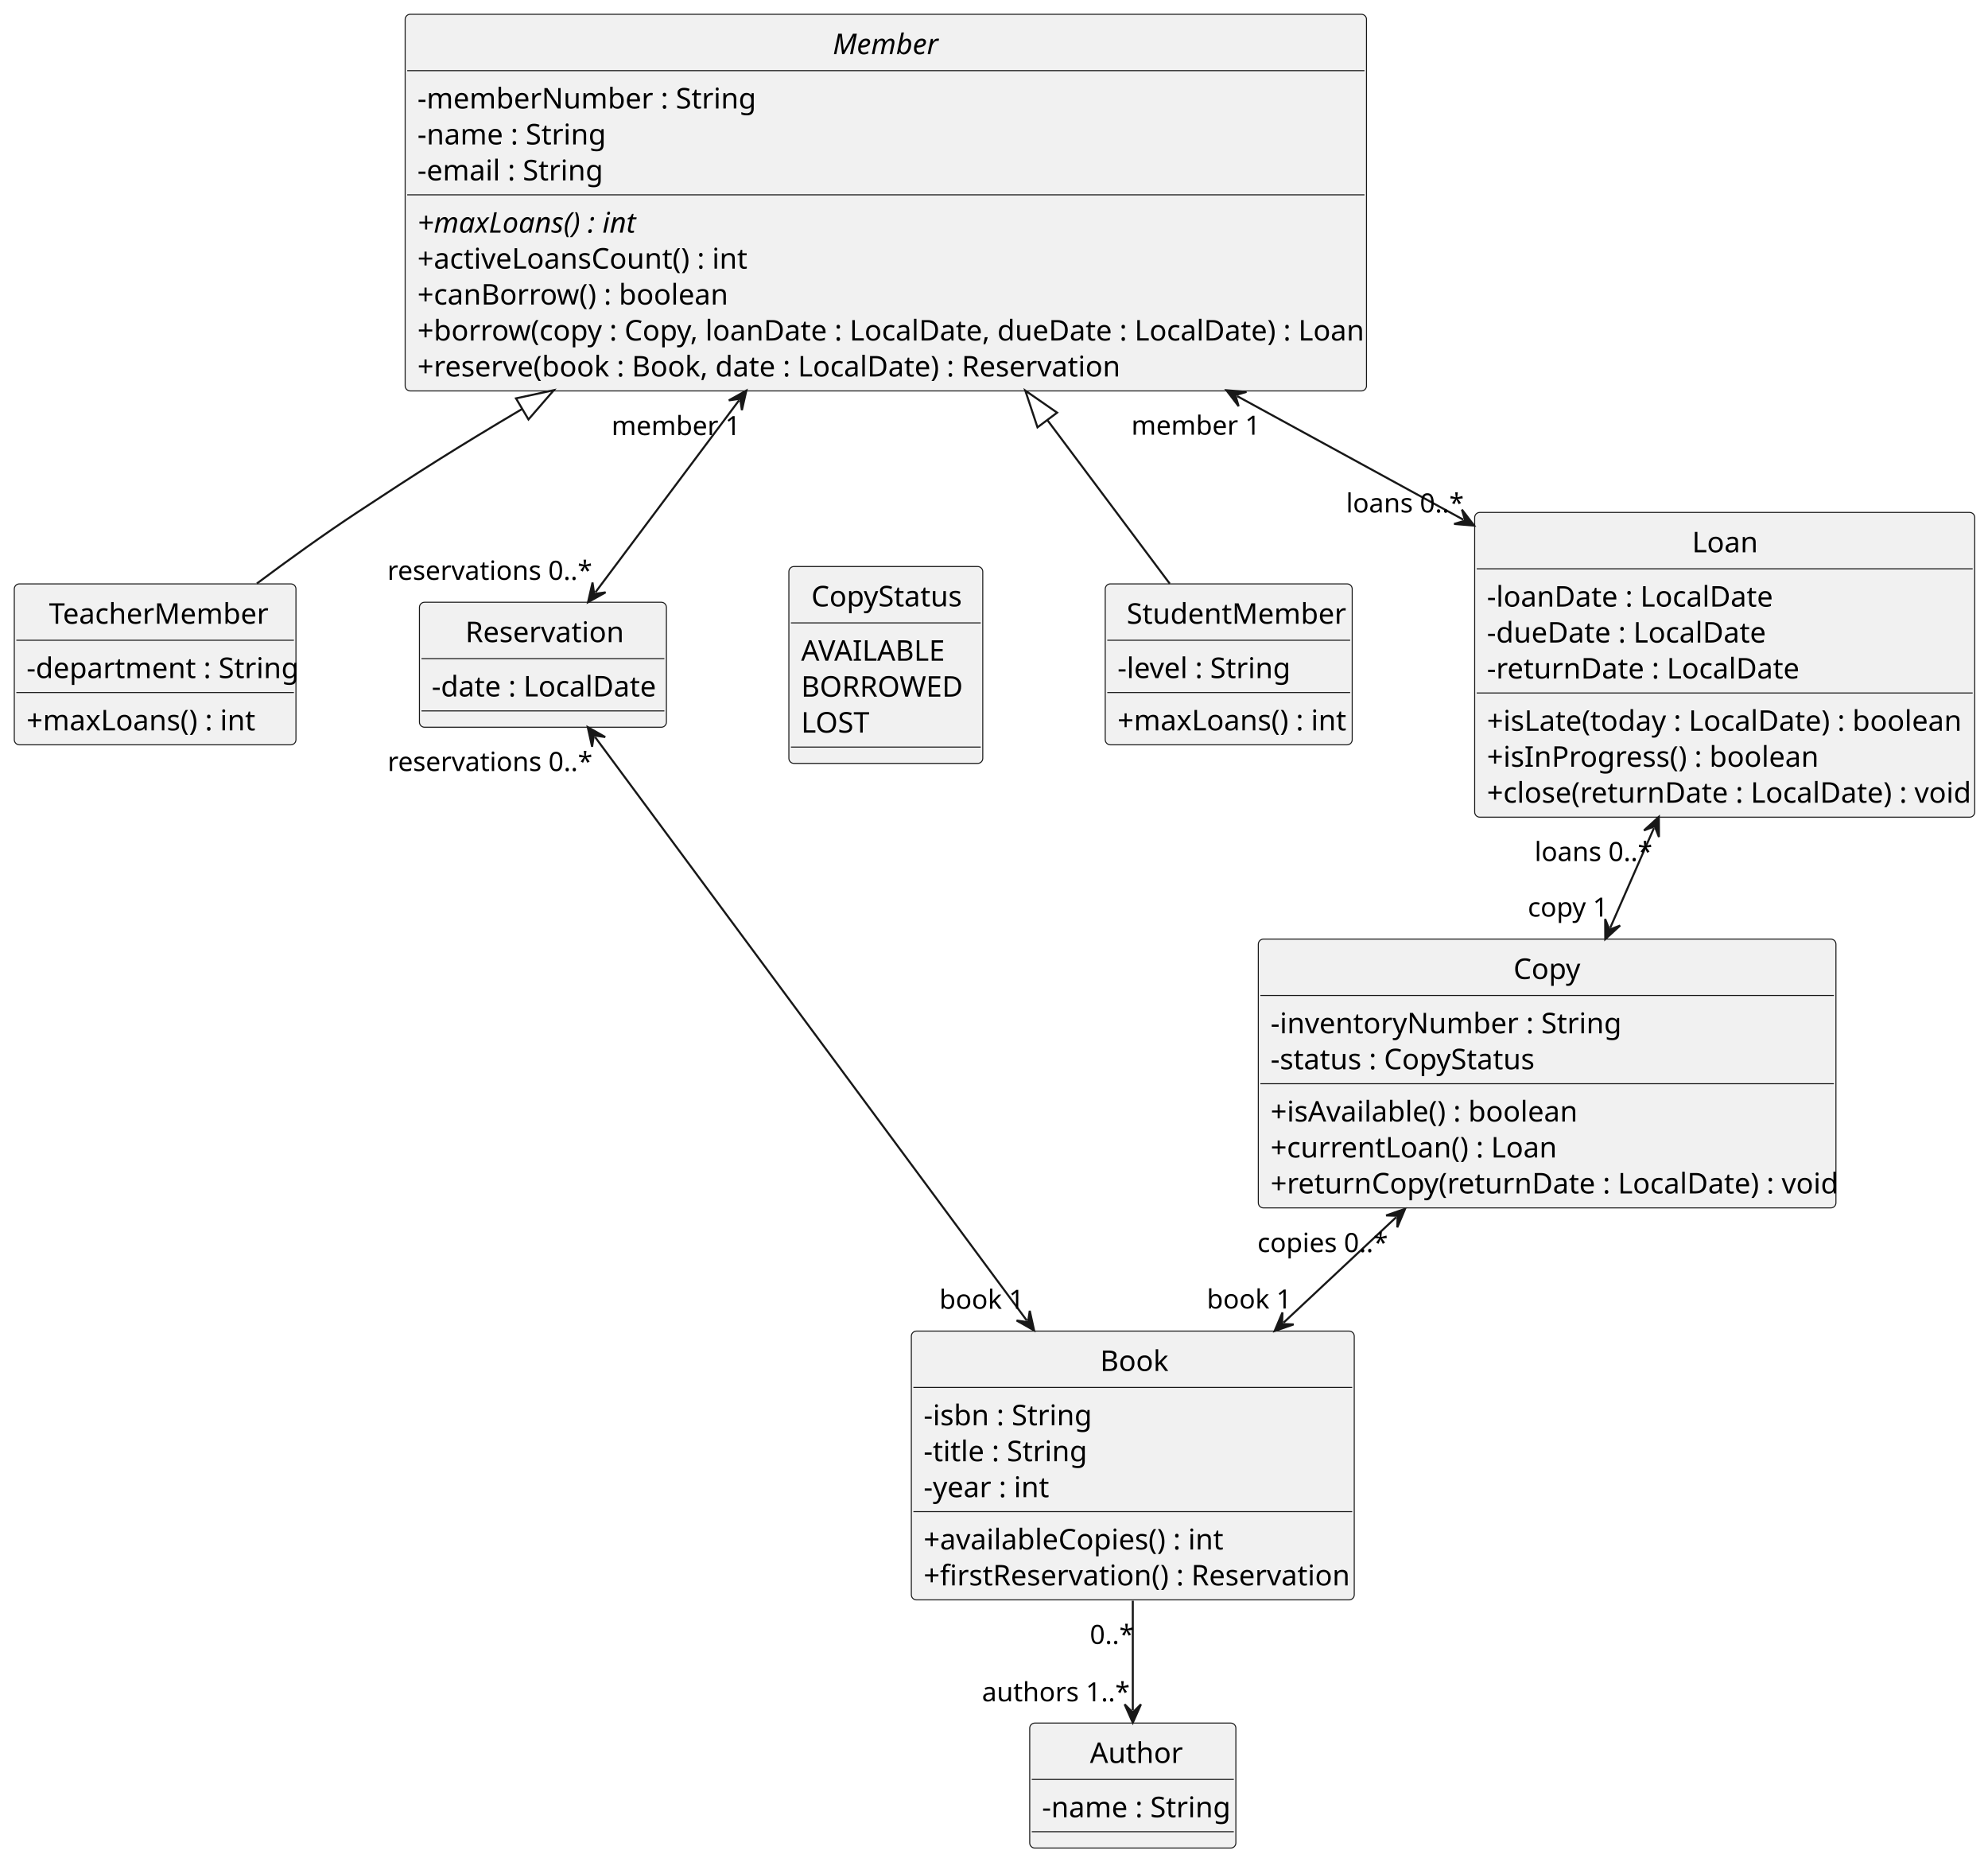
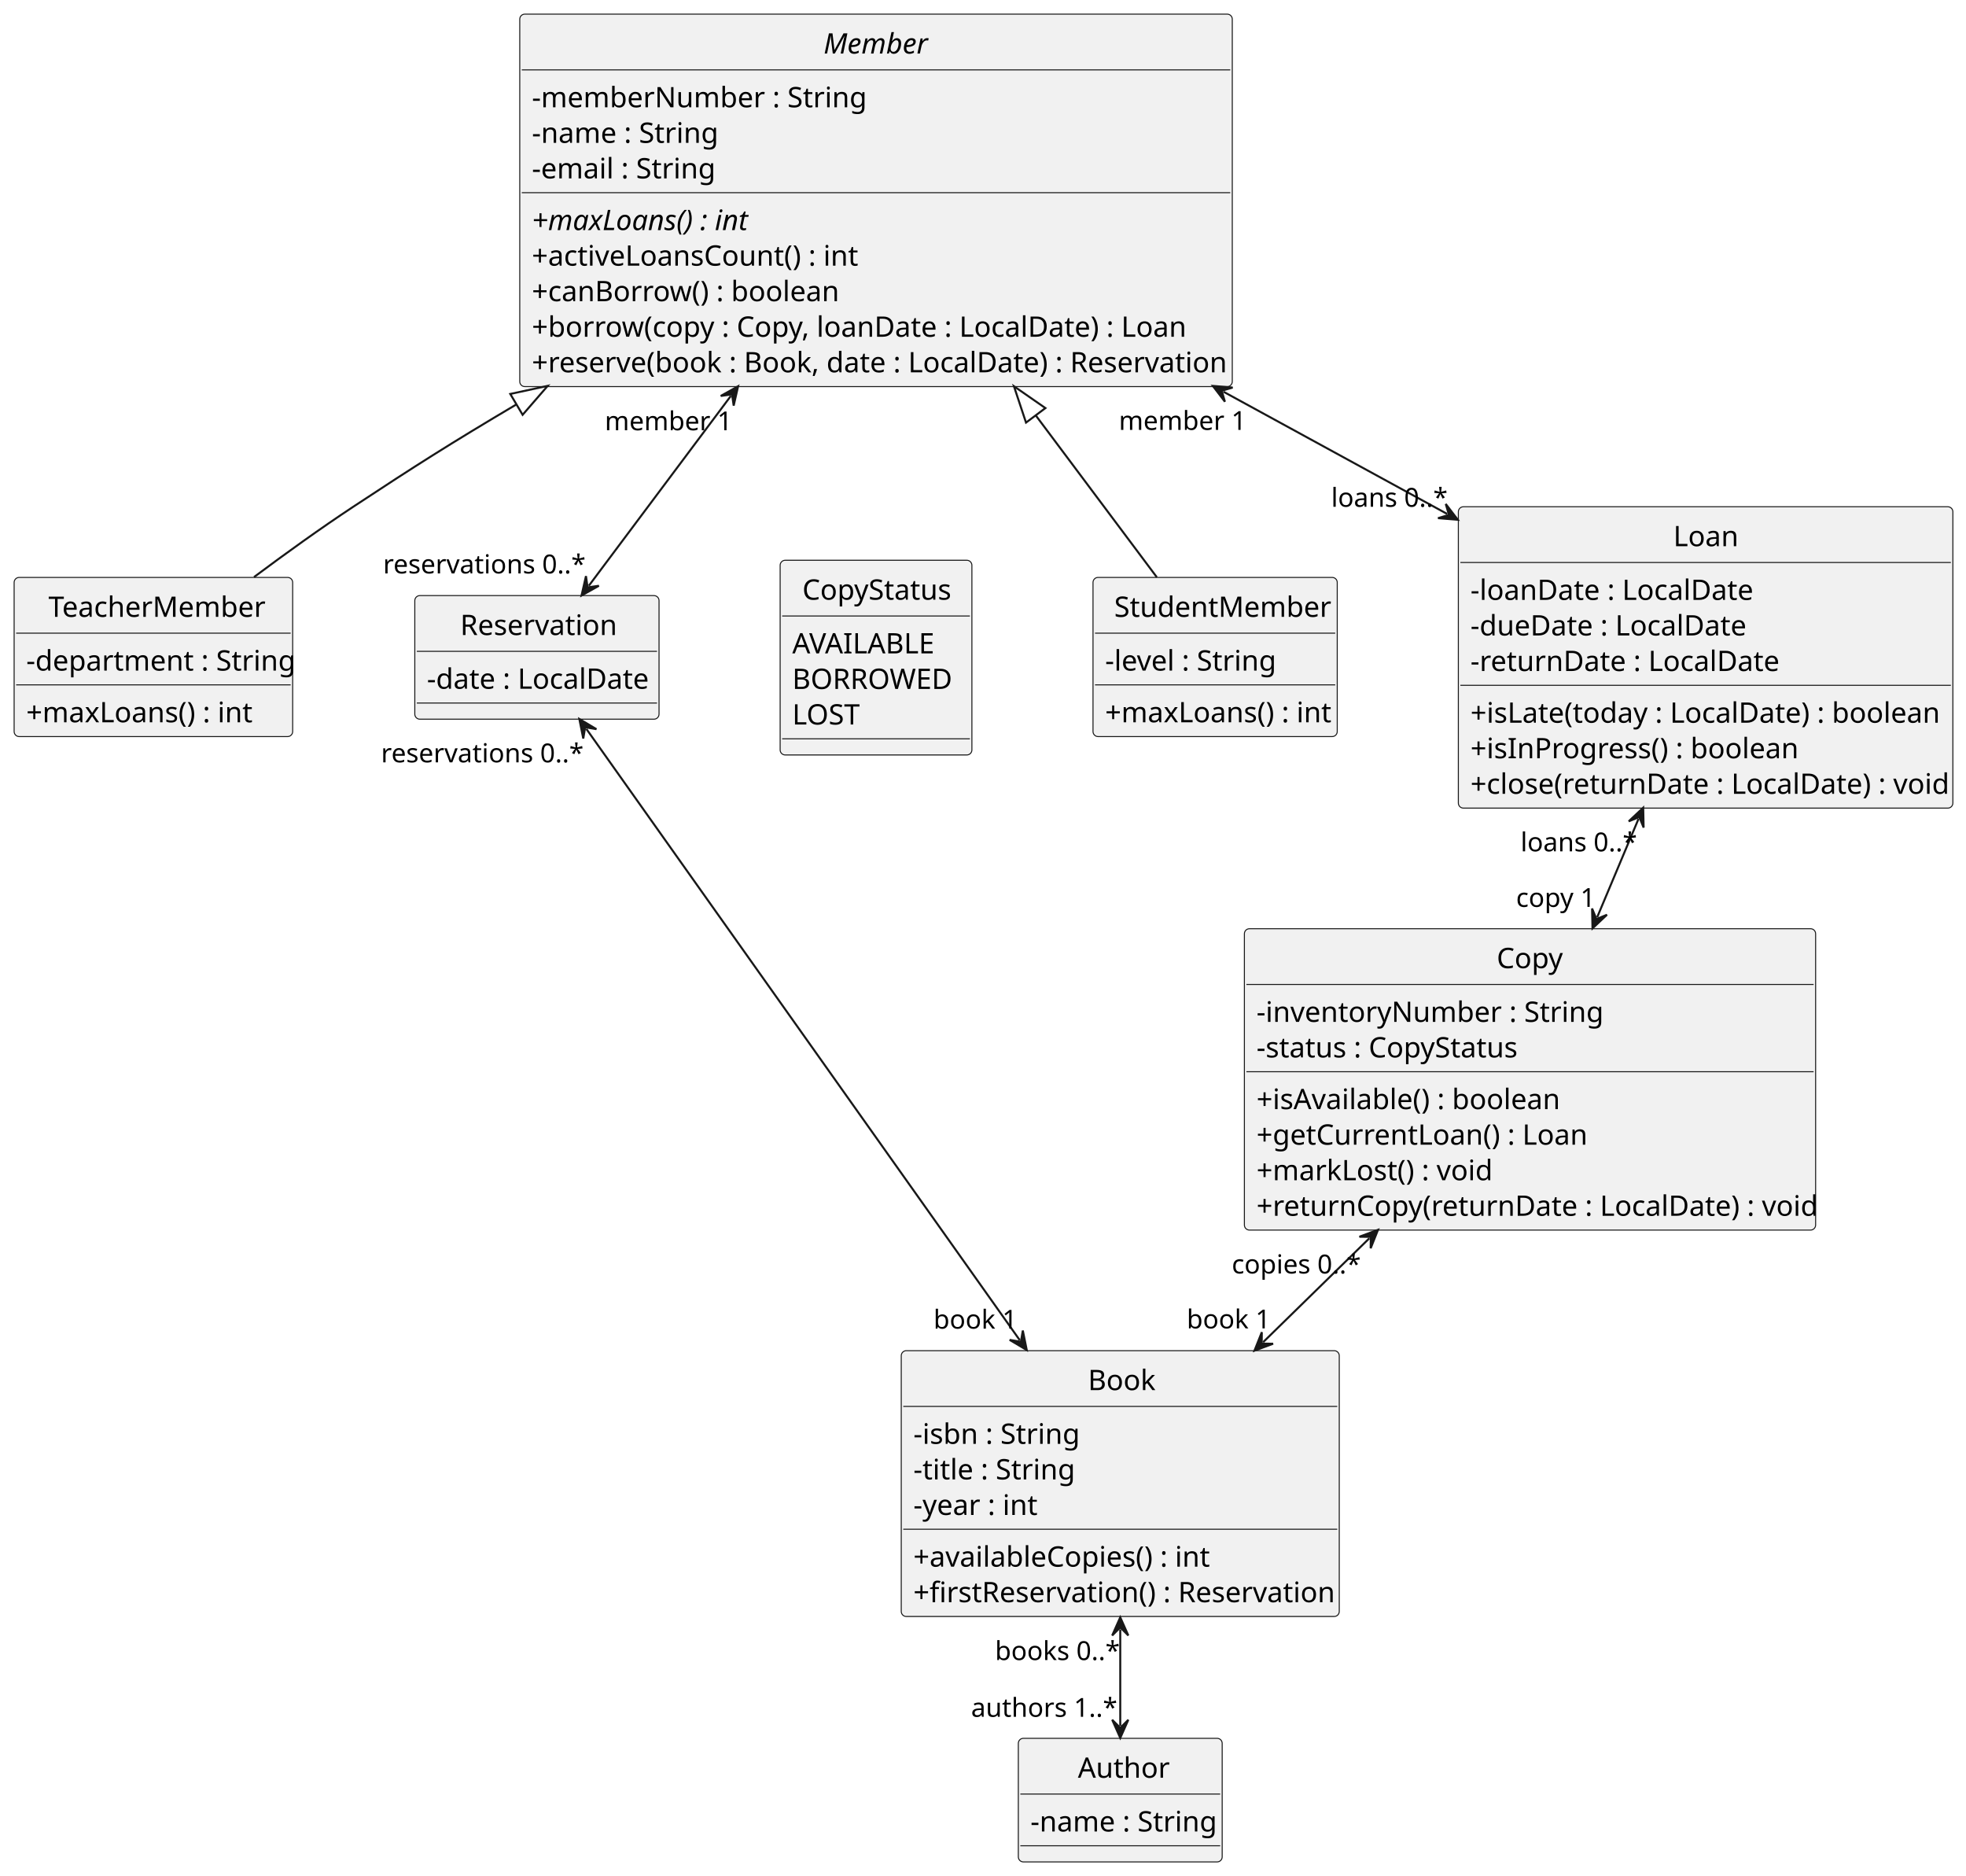
- <svg xmlns="http://www.w3.org/2000/svg" contentStyleType="text/css" height="912px" preserveAspectRatio="none" style="width:974px;height:912px;background:#FFFFFF;" version="1.1" viewBox="0 0 974 912" width="974px" zoomAndPan="magnify">
+ <svg xmlns="http://www.w3.org/2000/svg" contentStyleType="text/css" height="929px" preserveAspectRatio="none" style="width:974px;height:929px;background:#FFFFFF;" version="1.1" viewBox="0 0 974 929" width="974px" zoomAndPan="magnify">
  <defs />
  <g>
    <g id="elem_Member">
-       <rect codeLine="5" fill="#F1F1F1" height="184.484" id="Member" rx="2.5" ry="2.5" style="stroke:#181818;stroke-width:0.5;" width="471" x="198.5" y="7" />
+       <rect codeLine="5" fill="#F1F1F1" height="184.484" id="Member" rx="2.5" ry="2.5" style="stroke:#181818;stroke-width:0.5;" width="353" x="257.5" y="7" />
      <text fill="#000000" font-family="sans-serif" font-size="14" font-style="italic" lengthAdjust="spacing" textLength="52" x="408" y="26.533">Member</text>
-       <line style="stroke:#181818;stroke-width:0.5;" x1="199.5" x2="668.5" y1="34.609" y2="34.609" />
-       <text fill="#000000" font-family="sans-serif" font-size="14" lengthAdjust="spacing" textLength="154" x="204.5" y="53.143">-memberNumber : String</text>
-       <text fill="#000000" font-family="sans-serif" font-size="14" lengthAdjust="spacing" textLength="89" x="204.5" y="70.752">-name : String</text>
-       <text fill="#000000" font-family="sans-serif" font-size="14" lengthAdjust="spacing" textLength="87" x="204.5" y="88.361">-email : String</text>
-       <line style="stroke:#181818;stroke-width:0.5;" x1="199.5" x2="668.5" y1="95.438" y2="95.438" />
-       <text fill="#000000" font-family="sans-serif" font-size="14" font-style="italic" lengthAdjust="spacing" textLength="109" x="204.5" y="113.971">+maxLoans() : int</text>
-       <text fill="#000000" font-family="sans-serif" font-size="14" lengthAdjust="spacing" textLength="159" x="204.5" y="131.58">+activeLoansCount() : int</text>
-       <text fill="#000000" font-family="sans-serif" font-size="14" lengthAdjust="spacing" textLength="148" x="204.5" y="149.19">+canBorrow() : boolean</text>
-       <text fill="#000000" font-family="sans-serif" font-size="14" lengthAdjust="spacing" textLength="459" x="204.5" y="166.799">+borrow(copy : Copy, loanDate : LocalDate, dueDate : LocalDate) : Loan</text>
-       <text fill="#000000" font-family="sans-serif" font-size="14" lengthAdjust="spacing" textLength="341" x="204.5" y="184.408">+reserve(book : Book, date : LocalDate) : Reservation</text>
+       <line style="stroke:#181818;stroke-width:0.5;" x1="258.5" x2="609.5" y1="34.609" y2="34.609" />
+       <text fill="#000000" font-family="sans-serif" font-size="14" lengthAdjust="spacing" textLength="154" x="263.5" y="53.143">-memberNumber : String</text>
+       <text fill="#000000" font-family="sans-serif" font-size="14" lengthAdjust="spacing" textLength="89" x="263.5" y="70.752">-name : String</text>
+       <text fill="#000000" font-family="sans-serif" font-size="14" lengthAdjust="spacing" textLength="87" x="263.5" y="88.361">-email : String</text>
+       <line style="stroke:#181818;stroke-width:0.5;" x1="258.5" x2="609.5" y1="95.438" y2="95.438" />
+       <text fill="#000000" font-family="sans-serif" font-size="14" font-style="italic" lengthAdjust="spacing" textLength="109" x="263.5" y="113.971">+maxLoans() : int</text>
+       <text fill="#000000" font-family="sans-serif" font-size="14" lengthAdjust="spacing" textLength="159" x="263.5" y="131.58">+activeLoansCount() : int</text>
+       <text fill="#000000" font-family="sans-serif" font-size="14" lengthAdjust="spacing" textLength="148" x="263.5" y="149.19">+canBorrow() : boolean</text>
+       <text fill="#000000" font-family="sans-serif" font-size="14" lengthAdjust="spacing" textLength="321" x="263.5" y="166.799">+borrow(copy : Copy, loanDate : LocalDate) : Loan</text>
+       <text fill="#000000" font-family="sans-serif" font-size="14" lengthAdjust="spacing" textLength="341" x="263.5" y="184.408">+reserve(book : Book, date : LocalDate) : Reservation</text>
    </g>
    <g id="elem_StudentMember">
      <rect codeLine="16" fill="#F1F1F1" height="78.828" id="StudentMember" rx="2.5" ry="2.5" style="stroke:#181818;stroke-width:0.5;" width="121" x="541.5" y="286" />
      <text fill="#000000" font-family="sans-serif" font-size="14" lengthAdjust="spacing" textLength="100" x="552" y="305.533">StudentMember</text>
      <line style="stroke:#181818;stroke-width:0.5;" x1="542.5" x2="661.5" y1="313.609" y2="313.609" />
      <text fill="#000000" font-family="sans-serif" font-size="14" lengthAdjust="spacing" textLength="83" x="547.5" y="332.143">-level : String</text>
      <line style="stroke:#181818;stroke-width:0.5;" x1="542.5" x2="661.5" y1="339.219" y2="339.219" />
      <text fill="#000000" font-family="sans-serif" font-size="14" lengthAdjust="spacing" textLength="109" x="547.5" y="357.752">+maxLoans() : int</text>
    </g>
    <g id="elem_TeacherMember">
      <rect codeLine="21" fill="#F1F1F1" height="78.828" id="TeacherMember" rx="2.5" ry="2.5" style="stroke:#181818;stroke-width:0.5;" width="138" x="7" y="286" />
      <text fill="#000000" font-family="sans-serif" font-size="14" lengthAdjust="spacing" textLength="104" x="24" y="305.533">TeacherMember</text>
      <line style="stroke:#181818;stroke-width:0.5;" x1="8" x2="144" y1="313.609" y2="313.609" />
      <text fill="#000000" font-family="sans-serif" font-size="14" lengthAdjust="spacing" textLength="126" x="13" y="332.143">-department : String</text>
      <line style="stroke:#181818;stroke-width:0.5;" x1="8" x2="144" y1="339.219" y2="339.219" />
      <text fill="#000000" font-family="sans-serif" font-size="14" lengthAdjust="spacing" textLength="109" x="13" y="357.752">+maxLoans() : int</text>
    </g>
    <g id="elem_Loan">
      <rect codeLine="26" fill="#F1F1F1" height="149.266" id="Loan" rx="2.5" ry="2.5" style="stroke:#181818;stroke-width:0.5;" width="245" x="722.5" y="251" />
      <text fill="#000000" font-family="sans-serif" font-size="14" lengthAdjust="spacing" textLength="32" x="829" y="270.533">Loan</text>
      <line style="stroke:#181818;stroke-width:0.5;" x1="723.5" x2="966.5" y1="278.609" y2="278.609" />
      <text fill="#000000" font-family="sans-serif" font-size="14" lengthAdjust="spacing" textLength="138" x="728.5" y="297.143">-loanDate : LocalDate</text>
      <text fill="#000000" font-family="sans-serif" font-size="14" lengthAdjust="spacing" textLength="135" x="728.5" y="314.752">-dueDate : LocalDate</text>
      <text fill="#000000" font-family="sans-serif" font-size="14" lengthAdjust="spacing" textLength="149" x="728.5" y="332.361">-returnDate : LocalDate</text>
      <line style="stroke:#181818;stroke-width:0.5;" x1="723.5" x2="966.5" y1="339.438" y2="339.438" />
      <text fill="#000000" font-family="sans-serif" font-size="14" lengthAdjust="spacing" textLength="230" x="728.5" y="357.971">+isLate(today : LocalDate) : boolean</text>
      <text fill="#000000" font-family="sans-serif" font-size="14" lengthAdjust="spacing" textLength="159" x="728.5" y="375.58">+isInProgress() : boolean</text>
      <text fill="#000000" font-family="sans-serif" font-size="14" lengthAdjust="spacing" textLength="233" x="728.5" y="393.19">+close(returnDate : LocalDate) : void</text>
    </g>
    <g id="elem_Copy">
-       <rect codeLine="35" fill="#F1F1F1" height="131.656" id="Copy" rx="2.5" ry="2.5" style="stroke:#181818;stroke-width:0.5;" width="283" x="616.5" y="460" />
+       <rect codeLine="35" fill="#F1F1F1" height="149.266" id="Copy" rx="2.5" ry="2.5" style="stroke:#181818;stroke-width:0.5;" width="283" x="616.5" y="460" />
      <text fill="#000000" font-family="sans-serif" font-size="14" lengthAdjust="spacing" textLength="33" x="741.5" y="479.533">Copy</text>
      <line style="stroke:#181818;stroke-width:0.5;" x1="617.5" x2="898.5" y1="487.609" y2="487.609" />
      <text fill="#000000" font-family="sans-serif" font-size="14" lengthAdjust="spacing" textLength="161" x="622.5" y="506.143">-inventoryNumber : String</text>
      <text fill="#000000" font-family="sans-serif" font-size="14" lengthAdjust="spacing" textLength="128" x="622.5" y="523.752">-status : CopyStatus</text>
      <line style="stroke:#181818;stroke-width:0.5;" x1="617.5" x2="898.5" y1="530.828" y2="530.828" />
      <text fill="#000000" font-family="sans-serif" font-size="14" lengthAdjust="spacing" textLength="148" x="622.5" y="549.361">+isAvailable() : boolean</text>
-       <text fill="#000000" font-family="sans-serif" font-size="14" lengthAdjust="spacing" textLength="139" x="622.5" y="566.971">+currentLoan() : Loan</text>
-       <text fill="#000000" font-family="sans-serif" font-size="14" lengthAdjust="spacing" textLength="271" x="622.5" y="584.58">+returnCopy(returnDate : LocalDate) : void</text>
+       <text fill="#000000" font-family="sans-serif" font-size="14" lengthAdjust="spacing" textLength="162" x="622.5" y="566.971">+getCurrentLoan() : Loan</text>
+       <text fill="#000000" font-family="sans-serif" font-size="14" lengthAdjust="spacing" textLength="114" x="622.5" y="584.58">+markLost() : void</text>
+       <text fill="#000000" font-family="sans-serif" font-size="14" lengthAdjust="spacing" textLength="271" x="622.5" y="602.189">+returnCopy(returnDate : LocalDate) : void</text>
    </g>
    <g id="elem_Reservation">
-       <rect codeLine="43" fill="#F1F1F1" height="61.219" id="Reservation" rx="2.5" ry="2.5" style="stroke:#181818;stroke-width:0.5;" width="121" x="205.5" y="295" />
+       <rect codeLine="44" fill="#F1F1F1" height="61.219" id="Reservation" rx="2.5" ry="2.5" style="stroke:#181818;stroke-width:0.5;" width="121" x="205.5" y="295" />
      <text fill="#000000" font-family="sans-serif" font-size="14" lengthAdjust="spacing" textLength="76" x="228" y="314.533">Reservation</text>
      <line style="stroke:#181818;stroke-width:0.5;" x1="206.5" x2="325.5" y1="322.609" y2="322.609" />
      <text fill="#000000" font-family="sans-serif" font-size="14" lengthAdjust="spacing" textLength="109" x="211.5" y="341.143">-date : LocalDate</text>
      <line style="stroke:#181818;stroke-width:0.5;" x1="206.5" x2="325.5" y1="348.219" y2="348.219" />
    </g>
    <g id="elem_Book">
-       <rect codeLine="47" fill="#F1F1F1" height="131.656" id="Book" rx="2.5" ry="2.5" style="stroke:#181818;stroke-width:0.5;" width="217" x="446.5" y="652" />
-       <text fill="#000000" font-family="sans-serif" font-size="14" lengthAdjust="spacing" textLength="32" x="539" y="671.533">Book</text>
-       <line style="stroke:#181818;stroke-width:0.5;" x1="447.5" x2="662.5" y1="679.609" y2="679.609" />
-       <text fill="#000000" font-family="sans-serif" font-size="14" lengthAdjust="spacing" textLength="80" x="452.5" y="698.143">-isbn : String</text>
-       <text fill="#000000" font-family="sans-serif" font-size="14" lengthAdjust="spacing" textLength="76" x="452.5" y="715.752">-title : String</text>
-       <text fill="#000000" font-family="sans-serif" font-size="14" lengthAdjust="spacing" textLength="60" x="452.5" y="733.361">-year : int</text>
-       <line style="stroke:#181818;stroke-width:0.5;" x1="447.5" x2="662.5" y1="740.438" y2="740.438" />
-       <text fill="#000000" font-family="sans-serif" font-size="14" lengthAdjust="spacing" textLength="145" x="452.5" y="758.971">+availableCopies() : int</text>
-       <text fill="#000000" font-family="sans-serif" font-size="14" lengthAdjust="spacing" textLength="205" x="452.5" y="776.58">+firstReservation() : Reservation</text>
+       <rect codeLine="48" fill="#F1F1F1" height="131.656" id="Book" rx="2.5" ry="2.5" style="stroke:#181818;stroke-width:0.5;" width="217" x="446.5" y="669" />
+       <text fill="#000000" font-family="sans-serif" font-size="14" lengthAdjust="spacing" textLength="32" x="539" y="688.533">Book</text>
+       <line style="stroke:#181818;stroke-width:0.5;" x1="447.5" x2="662.5" y1="696.609" y2="696.609" />
+       <text fill="#000000" font-family="sans-serif" font-size="14" lengthAdjust="spacing" textLength="80" x="452.5" y="715.143">-isbn : String</text>
+       <text fill="#000000" font-family="sans-serif" font-size="14" lengthAdjust="spacing" textLength="76" x="452.5" y="732.752">-title : String</text>
+       <text fill="#000000" font-family="sans-serif" font-size="14" lengthAdjust="spacing" textLength="60" x="452.5" y="750.361">-year : int</text>
+       <line style="stroke:#181818;stroke-width:0.5;" x1="447.5" x2="662.5" y1="757.438" y2="757.438" />
+       <text fill="#000000" font-family="sans-serif" font-size="14" lengthAdjust="spacing" textLength="145" x="452.5" y="775.971">+availableCopies() : int</text>
+       <text fill="#000000" font-family="sans-serif" font-size="14" lengthAdjust="spacing" textLength="205" x="452.5" y="793.58">+firstReservation() : Reservation</text>
    </g>
    <g id="elem_Author">
-       <rect codeLine="55" fill="#F1F1F1" height="61.219" id="Author" rx="2.5" ry="2.5" style="stroke:#181818;stroke-width:0.5;" width="101" x="504.5" y="844" />
-       <text fill="#000000" font-family="sans-serif" font-size="14" lengthAdjust="spacing" textLength="42" x="534" y="863.533">Author</text>
-       <line style="stroke:#181818;stroke-width:0.5;" x1="505.5" x2="604.5" y1="871.609" y2="871.609" />
-       <text fill="#000000" font-family="sans-serif" font-size="14" lengthAdjust="spacing" textLength="89" x="510.5" y="890.143">-name : String</text>
-       <line style="stroke:#181818;stroke-width:0.5;" x1="505.5" x2="604.5" y1="897.219" y2="897.219" />
+       <rect codeLine="56" fill="#F1F1F1" height="61.219" id="Author" rx="2.5" ry="2.5" style="stroke:#181818;stroke-width:0.5;" width="101" x="504.5" y="861" />
+       <text fill="#000000" font-family="sans-serif" font-size="14" lengthAdjust="spacing" textLength="42" x="534" y="880.533">Author</text>
+       <line style="stroke:#181818;stroke-width:0.5;" x1="505.5" x2="604.5" y1="888.609" y2="888.609" />
+       <text fill="#000000" font-family="sans-serif" font-size="14" lengthAdjust="spacing" textLength="89" x="510.5" y="907.143">-name : String</text>
+       <line style="stroke:#181818;stroke-width:0.5;" x1="505.5" x2="604.5" y1="914.219" y2="914.219" />
    </g>
    <g id="elem_CopyStatus">
-       <rect codeLine="59" fill="#F1F1F1" height="96.438" id="CopyStatus" rx="2.5" ry="2.5" style="stroke:#181818;stroke-width:0.5;" width="95" x="386.5" y="277.5" />
+       <rect codeLine="60" fill="#F1F1F1" height="96.438" id="CopyStatus" rx="2.5" ry="2.5" style="stroke:#181818;stroke-width:0.5;" width="95" x="386.5" y="277.5" />
      <text fill="#000000" font-family="sans-serif" font-size="14" lengthAdjust="spacing" textLength="73" x="397.5" y="297.033">CopyStatus</text>
      <line style="stroke:#181818;stroke-width:0.5;" x1="387.5" x2="480.5" y1="305.109" y2="305.109" />
      <text fill="#000000" font-family="sans-serif" font-size="14" lengthAdjust="spacing" textLength="73" x="392.5" y="323.643">AVAILABLE</text>
      <text fill="#000000" font-family="sans-serif" font-size="14" lengthAdjust="spacing" textLength="83" x="392.5" y="341.252">BORROWED</text>
      <text fill="#000000" font-family="sans-serif" font-size="14" lengthAdjust="spacing" textLength="37" x="392.5" y="358.861">LOST</text>
      <line style="stroke:#181818;stroke-width:0.5;" x1="387.5" x2="480.5" y1="365.938" y2="365.938" />
    </g>
    <g id="link_Member_StudentMember">
-       <path codeLine="66" d="M513.115,205.721 C537.825,238.742 553.63,259.86 573.12,285.91 " fill="none" id="Member-backto-StudentMember" style="stroke:#181818;stroke-width:1.0;" />
+       <path codeLine="67" d="M513.115,205.721 C537.825,238.742 553.63,259.86 573.12,285.91 " fill="none" id="Member-backto-StudentMember" style="stroke:#181818;stroke-width:1.0;" />
      <polygon fill="none" points="502.33,191.31,508.311,209.316,517.918,202.127,502.33,191.31" style="stroke:#181818;stroke-width:1.0;" />
    </g>
    <g id="link_Member_TeacherMember">
-       <path codeLine="67" d="M255.862,200.292 C223.542,219.432 205.63,230.79 175,251 C158.65,261.79 141.34,274.25 125.85,285.82 " fill="none" id="Member-backto-TeacherMember" style="stroke:#181818;stroke-width:1.0;" />
+       <path codeLine="68" d="M255.862,200.292 C223.542,219.432 205.63,230.79 175,251 C158.65,261.79 141.34,274.25 125.85,285.82 " fill="none" id="Member-backto-TeacherMember" style="stroke:#181818;stroke-width:1.0;" />
      <polygon fill="none" points="271.35,191.12,252.805,195.129,258.919,205.455,271.35,191.12" style="stroke:#181818;stroke-width:1.0;" />
    </g>
    <g id="link_Member_Loan">
-       <path codeLine="70" d="M606.136,194.026 C646.726,216.196 678.864,233.755 716.974,254.565 " fill="none" id="Member-Loan" style="stroke:#181818;stroke-width:1.0;" />
+       <path codeLine="71" d="M606.136,194.026 C646.726,216.196 678.864,233.755 716.974,254.565 " fill="none" id="Member-Loan" style="stroke:#181818;stroke-width:1.0;" />
      <polygon fill="#181818" points="600.87,191.15,606.851,198.975,605.258,193.547,610.686,191.954,600.87,191.15" style="stroke:#181818;stroke-width:1.0;" />
      <polygon fill="#181818" points="722.24,257.44,716.258,249.616,717.852,255.044,712.424,256.637,722.24,257.44" style="stroke:#181818;stroke-width:1.0;" />
      <text fill="#000000" font-family="sans-serif" font-size="13" lengthAdjust="spacing" textLength="58" x="554.287" y="212.933">member 1</text>
      <text fill="#000000" font-family="sans-serif" font-size="13" lengthAdjust="spacing" textLength="55" x="659.492" y="251.016">loans 0..*</text>
    </g>
    <g id="link_Loan_Copy">
-       <path codeLine="71" d="M810.321,405.625 C801.711,425.265 797.289,435.355 788.899,454.495 " fill="none" id="Loan-Copy" style="stroke:#181818;stroke-width:1.0;" />
-       <polygon fill="#181818" points="812.73,400.13,805.453,406.767,810.722,404.709,812.78,409.979,812.73,400.13" style="stroke:#181818;stroke-width:1.0;" />
-       <polygon fill="#181818" points="786.49,459.99,793.767,453.353,788.497,455.411,786.44,450.141,786.49,459.99" style="stroke:#181818;stroke-width:1.0;" />
-       <text fill="#000000" font-family="sans-serif" font-size="13" lengthAdjust="spacing" textLength="55" x="751.846" y="421.763">loans 0..*</text>
-       <text fill="#000000" font-family="sans-serif" font-size="13" lengthAdjust="spacing" textLength="39" x="748.529" y="448.968">copy 1</text>
+       <path codeLine="72" d="M811.757,405.592 C803.607,425.002 799.444,434.878 791.284,454.298 " fill="none" id="Loan-Copy" style="stroke:#181818;stroke-width:1.0;" />
+       <polygon fill="#181818" points="814.08,400.06,806.908,406.81,812.144,404.67,814.284,409.907,814.08,400.06" style="stroke:#181818;stroke-width:1.0;" />
+       <polygon fill="#181818" points="788.96,459.83,796.134,453.082,790.897,455.22,788.759,449.983,788.96,459.83" style="stroke:#181818;stroke-width:1.0;" />
+       <text fill="#000000" font-family="sans-serif" font-size="13" lengthAdjust="spacing" textLength="55" x="753.329" y="421.686">loans 0..*</text>
+       <text fill="#000000" font-family="sans-serif" font-size="13" lengthAdjust="spacing" textLength="39" x="751.088" y="449.192">copy 1</text>
    </g>
    <g id="link_Member_Reservation">
-       <path codeLine="72" d="M362.075,196.114 C334.365,233.144 311.495,263.707 291.705,290.147 " fill="none" id="Member-Reservation" style="stroke:#181818;stroke-width:1.0;" />
+       <path codeLine="73" d="M362.075,196.114 C334.365,233.144 311.495,263.707 291.705,290.147 " fill="none" id="Member-Reservation" style="stroke:#181818;stroke-width:1.0;" />
      <polygon fill="#181818" points="365.67,191.31,357.075,196.119,362.674,195.313,363.48,200.912,365.67,191.31" style="stroke:#181818;stroke-width:1.0;" />
      <polygon fill="#181818" points="288.11,294.95,296.705,290.142,291.106,290.947,290.301,285.348,288.11,294.95" style="stroke:#181818;stroke-width:1.0;" />
      <text fill="#000000" font-family="sans-serif" font-size="13" lengthAdjust="spacing" textLength="58" x="299.61" y="213.107">member 1</text>
      <text fill="#000000" font-family="sans-serif" font-size="13" lengthAdjust="spacing" textLength="93" x="189.775" y="284.027">reservations 0..*</text>
    </g>
    <g id="link_Reservation_Book">
-       <path codeLine="73" d="M291.529,360.993 C337.899,423.643 439.591,561.057 503.081,646.847 " fill="none" id="Reservation-Book" style="stroke:#181818;stroke-width:1.0;" />
-       <polygon fill="#181818" points="287.96,356.17,290.099,365.784,290.935,360.189,296.529,361.024,287.96,356.17" style="stroke:#181818;stroke-width:1.0;" />
-       <polygon fill="#181818" points="506.65,651.67,504.511,642.056,503.676,647.651,498.081,646.815,506.65,651.67" style="stroke:#181818;stroke-width:1.0;" />
-       <text fill="#000000" font-family="sans-serif" font-size="13" lengthAdjust="spacing" textLength="93" x="189.899" y="377.654">reservations 0..*</text>
-       <text fill="#000000" font-family="sans-serif" font-size="13" lengthAdjust="spacing" textLength="39" x="460.229" y="641.073">book 1</text>
+       <path codeLine="74" d="M290.49,361.024 C336.79,426.325 441.599,574.096 505.199,663.786 " fill="none" id="Reservation-Book" style="stroke:#181818;stroke-width:1.0;" />
+       <polygon fill="#181818" points="287.02,356.13,288.963,365.785,289.912,360.209,295.489,361.158,287.02,356.13" style="stroke:#181818;stroke-width:1.0;" />
+       <polygon fill="#181818" points="508.67,668.68,506.727,659.025,505.778,664.601,500.201,663.652,508.67,668.68" style="stroke:#181818;stroke-width:1.0;" />
+       <text fill="#000000" font-family="sans-serif" font-size="13" lengthAdjust="spacing" textLength="93" x="188.765" y="377.606">reservations 0..*</text>
+       <text fill="#000000" font-family="sans-serif" font-size="13" lengthAdjust="spacing" textLength="39" x="462.47" y="658.084">book 1</text>
    </g>
    <g id="link_Copy_Book">
-       <path codeLine="74" d="M684.04,596.22 C663.38,615.56 649.52,628.53 628.87,647.86 " fill="none" id="Copy-Book" style="stroke:#181818;stroke-width:1.0;" />
-       <polygon fill="#181818" points="688.42,592.12,679.116,595.35,684.77,595.537,684.583,601.191,688.42,592.12" style="stroke:#181818;stroke-width:1.0;" />
-       <polygon fill="#181818" points="624.49,651.96,633.794,648.73,628.14,648.543,628.327,642.889,624.49,651.96" style="stroke:#181818;stroke-width:1.0;" />
-       <text fill="#000000" font-family="sans-serif" font-size="13" lengthAdjust="spacing" textLength="62" x="616.048" y="613.295">copies 0..*</text>
-       <text fill="#000000" font-family="sans-serif" font-size="13" lengthAdjust="spacing" textLength="39" x="591.27" y="640.934">book 1</text>
+       <path codeLine="75" d="M678.41,613.324 C658.32,632.964 645.35,645.655 625.779,664.795 " fill="none" id="Copy-Book" style="stroke:#181818;stroke-width:1.0;" />
+       <polygon fill="#181818" points="682.7,609.13,673.468,612.561,679.125,612.625,679.061,618.282,682.7,609.13" style="stroke:#181818;stroke-width:1.0;" />
+       <polygon fill="#181818" points="621.49,668.99,630.721,665.557,625.065,665.494,625.127,659.837,621.49,668.99" style="stroke:#181818;stroke-width:1.0;" />
+       <text fill="#000000" font-family="sans-serif" font-size="13" lengthAdjust="spacing" textLength="62" x="610.236" y="630.763">copies 0..*</text>
+       <text fill="#000000" font-family="sans-serif" font-size="13" lengthAdjust="spacing" textLength="39" x="587.923" y="657.968">book 1</text>
    </g>
    <g id="link_Book_Author">
-       <path codeLine="75" d="M555,784.07 C555,804.86 555,820.84 555,837.82 " fill="none" id="Book-to-Author" style="stroke:#181818;stroke-width:1.0;" />
-       <polygon fill="#181818" points="555,843.82,559,834.82,555,838.82,551,834.82,555,843.82" style="stroke:#181818;stroke-width:1.0;" />
-       <text fill="#000000" font-family="sans-serif" font-size="13" lengthAdjust="spacing" textLength="20" x="533.969" y="805.239">0..*</text>
-       <text fill="#000000" font-family="sans-serif" font-size="13" lengthAdjust="spacing" textLength="67" x="481.091" y="833.351">authors 1..*</text>
+       <path codeLine="76" d="M555,807.07 C555,827.86 555,837.84 555,854.82 " fill="none" id="Book-Author" style="stroke:#181818;stroke-width:1.0;" />
+       <polygon fill="#181818" points="555,801.07,551,810.07,555,806.07,559,810.07,555,801.07" style="stroke:#181818;stroke-width:1.0;" />
+       <polygon fill="#181818" points="555,860.82,559,851.82,555,855.82,551,851.82,555,860.82" style="stroke:#181818;stroke-width:1.0;" />
+       <text fill="#000000" font-family="sans-serif" font-size="13" lengthAdjust="spacing" textLength="59" x="492.958" y="822.239">books 0..*</text>
+       <text fill="#000000" font-family="sans-serif" font-size="13" lengthAdjust="spacing" textLength="67" x="481.091" y="850.351">authors 1..*</text>
    </g>
  </g>
</svg>
